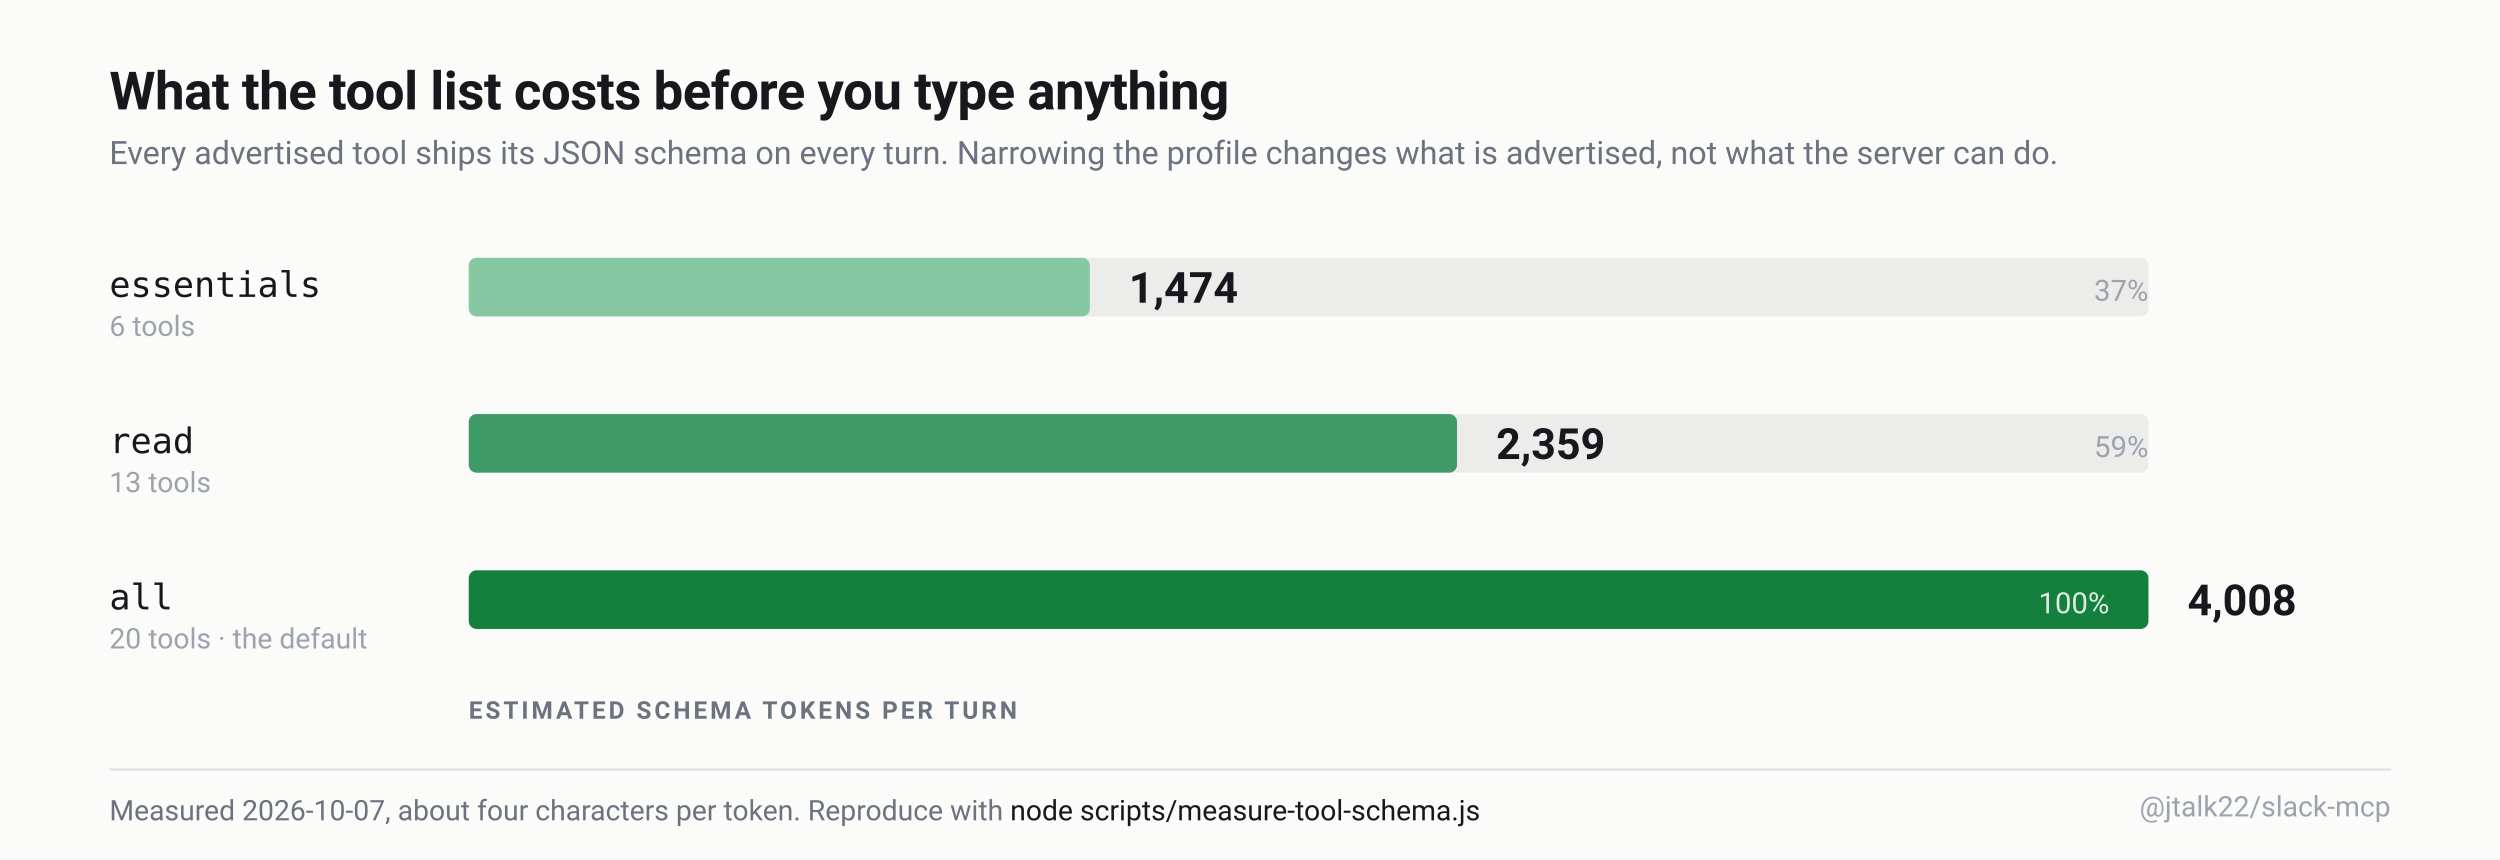
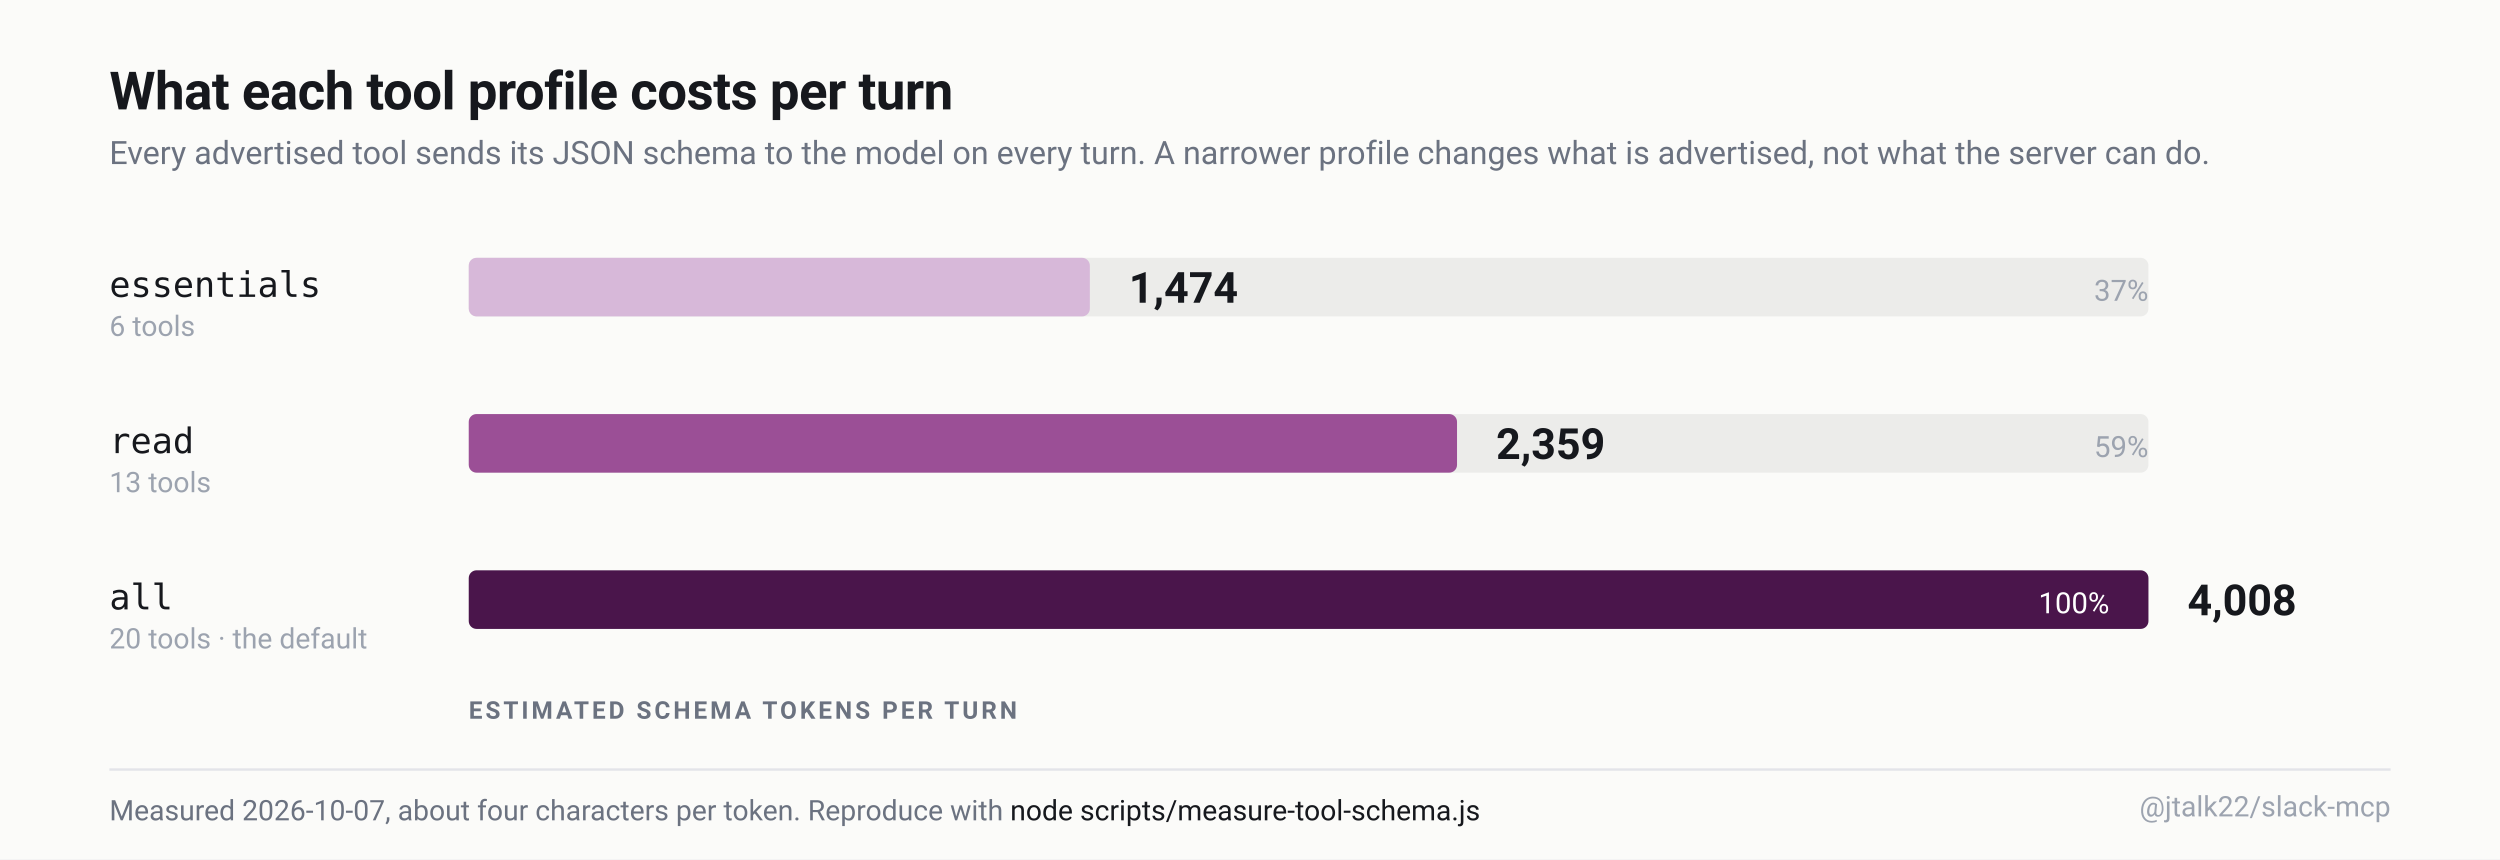
<svg xmlns="http://www.w3.org/2000/svg" viewBox="0 0 1280 440" width="1280" height="440" role="img" aria-labelledby="sb-title sb-desc">
  <defs>
    <style>
      .ground { fill: #FBFBF9; }
      .ink    { fill: #16181D; }
      .muted  { fill: #6B7280; }
      .faint  { fill: #9CA3AF; }

      .t-title { font: 600 27px ui-sans-serif, -apple-system, "Segoe UI", Roboto, sans-serif; letter-spacing: -0.25px; }
      .t-lede  { font: 400 16.5px ui-sans-serif, -apple-system, "Segoe UI", Roboto, sans-serif; }
      .t-name  { font: 500 18px ui-monospace, SFMono-Regular, Menlo, monospace; }
      .t-sub   { font: 400 14.5px ui-sans-serif, -apple-system, "Segoe UI", Roboto, sans-serif; }
      .t-val   { font: 600 22px ui-sans-serif, -apple-system, "Segoe UI", Roboto, sans-serif; }
      .t-unit  { font: 400 15px ui-sans-serif, -apple-system, "Segoe UI", Roboto, sans-serif; }
      .t-mark  { font: 600 12.5px ui-sans-serif, -apple-system, "Segoe UI", Roboto, sans-serif; letter-spacing: 1.5px; }

      /* One hue, three steps, light to dark: this is magnitude, not identity. */
-       .bar-1 { fill: #86C8A1; }
-       .bar-2 { fill: #3E9B65; }
-       .bar-3 { fill: #15803D; }
+       .bar-1 { fill: #D7B8D9; }
+       .bar-2 { fill: #9B4F96; }
+       .bar-3 { fill: #4A154B; }
      .rail  { fill: #ECECEA; }
      .rule  { stroke: #E3E4E9; stroke-width: 1.25; }
    </style>
  </defs>
  <rect class="ground" width="1280" height="440" />
-   <text class="t-title ink" x="56" y="56">What the tool list costs before you type anything</text>
-   <text class="t-lede muted" x="56" y="84">Every advertised tool ships its JSON schema on every turn. Narrowing the profile changes what is advertised, not what the server can do.</text>
+   <text class="t-title ink" x="56" y="56">What each tool profile costs per turn</text>
+   <text class="t-lede muted" x="56" y="84">Every advertised tool sends its JSON schema to the model on every turn. A narrower profile changes what is advertised, not what the server can do.</text>
  <text class="t-name ink" x="56" y="152">essentials</text>
  <text class="t-sub faint" x="56" y="172">6 tools</text>
  <rect class="rail" x="240" y="132" width="860" height="30" rx="4" />
  <rect class="bar-1" x="240" y="132" width="318" height="30" rx="4" />
  <text class="t-val ink" x="578" y="155">1,474</text>
  <text class="t-unit faint" x="1100" y="154" text-anchor="end">37%</text>
  <text class="t-name ink" x="56" y="232">read</text>
  <text class="t-sub faint" x="56" y="252">13 tools</text>
  <rect class="rail" x="240" y="212" width="860" height="30" rx="4" />
  <rect class="bar-2" x="240" y="212" width="506" height="30" rx="4" />
  <text class="t-val ink" x="766" y="235">2,359</text>
  <text class="t-unit faint" x="1100" y="234" text-anchor="end">59%</text>
  <text class="t-name ink" x="56" y="312">all</text>
  <text class="t-sub faint" x="56" y="332">20 tools · the default</text>
  <rect class="rail" x="240" y="292" width="860" height="30" rx="4" />
  <rect class="bar-3" x="240" y="292" width="860" height="30" rx="4" />
  <text class="t-val ink" x="1120" y="315">4,008</text>
-   <text class="t-unit" x="1080" y="314" text-anchor="end" fill="#FFFFFF" fill-opacity="0.85">100%</text>
+   <text class="t-unit" x="1080" y="314" text-anchor="end" fill="#FFFFFF">100%</text>
  <text class="t-mark muted" x="240" y="368">ESTIMATED SCHEMA TOKENS PER TURN</text>
  <line class="rule" x1="56" y1="394" x2="1224" y2="394" />
  <text class="t-sub muted" x="56" y="420">Measured 2026-10-07, about four characters per token. Reproduce with <tspan fill="#16181D">node scripts/measure-tool-schema.js</tspan>
  </text>
  <text class="t-sub faint" x="1224" y="418" text-anchor="end">@jtalk22/slack-mcp</text>
</svg>
